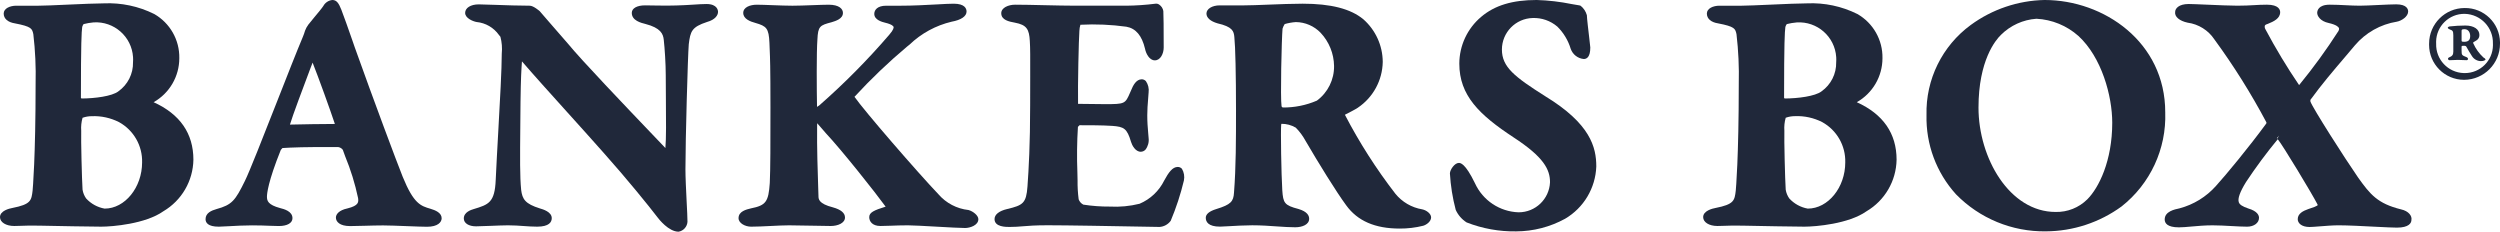
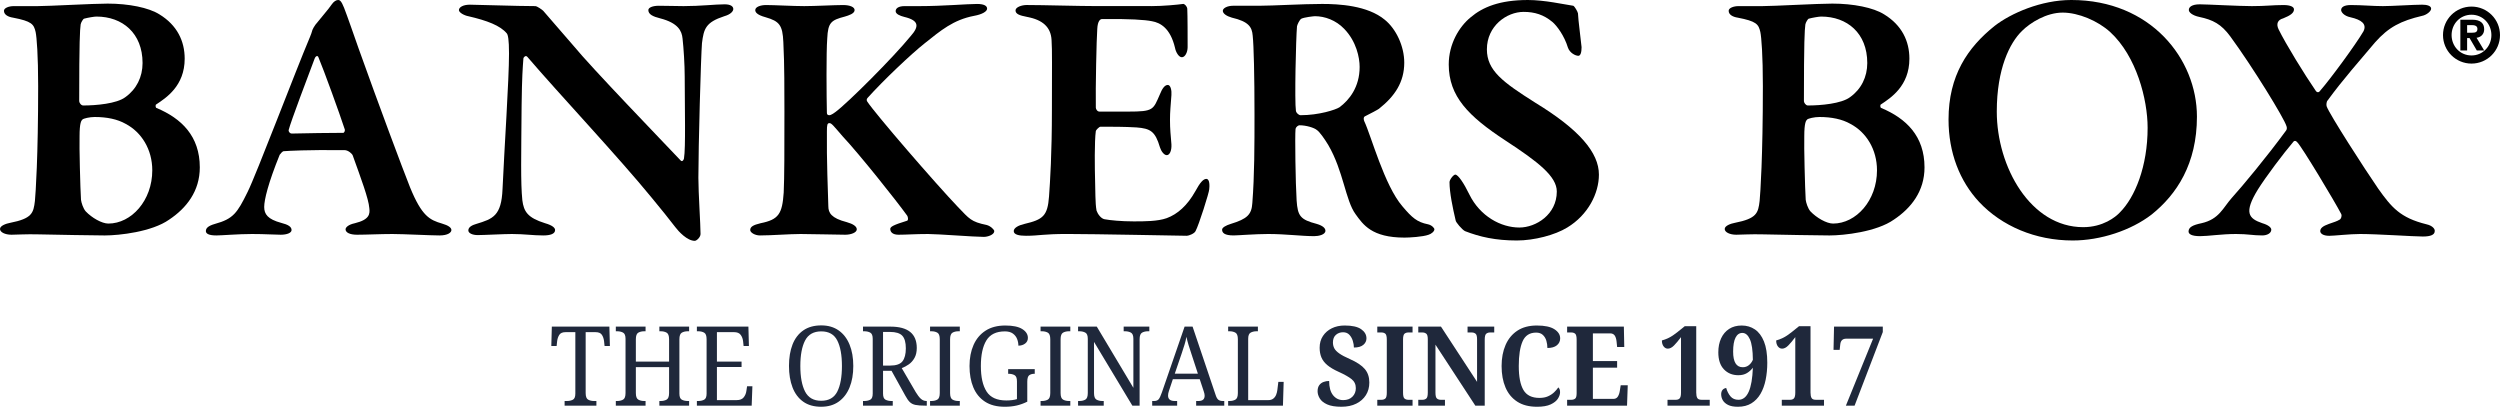
- <svg xmlns="http://www.w3.org/2000/svg" id="Layer_1" data-name="Layer 1" viewBox="0 0 291.321 27">
+ <svg xmlns="http://www.w3.org/2000/svg" id="Layer_1" data-name="Layer 1" viewBox="0 0 460.448 74.916">
  <defs>
    <style>
      .cls-1 {
-         fill: #20283a;
+         fill: #1f283b;
      }
    </style>
  </defs>
-   <path class="cls-1" d="M17.9,11.909c1.849-1.043,2.993-3,2.994-5.123.043-2.126-1.082-4.105-2.93-5.157-1.815-.901-3.829-1.327-5.854-1.238-.861,0-2.585.076-4.252.15-1.442.068-2.802.124-3.381.124H1.893C1.167.665.43.979.43,1.58c0,.601.5,1.018,1.309,1.143,1.946.374,2,.614,2.144,1.252.226,1.92.314,3.853.266,5.786,0,8.644-.336,12.3-.349,12.44-.138,1.169-.191,1.607-2.37,2.036C1.094,24.298 0,24.555 0,25.302 0,25.902.7,26.334,1.659,26.334c.213,0,.461-.009.751-.019.573-.021,1.287-.046,2.215-.02,1.871.041,6.087.118,7.173.118,1.308,0,5.16-.323,7.232-1.791,2.137-1.256,3.466-3.535,3.507-6.013,0-3.056-1.56-5.307-4.637-6.7ZM12.189,24.309c-.832-.148-1.592-.567-2.16-1.192-.21-.301-.35-.646-.409-1.008-.078-1.156-.194-5.861-.156-6.863-.038-.512.014-1.027.156-1.521.347-.124.713-.187,1.082-.186,1.097-.044,2.187.194,3.166.691l.012.007c1.699.941,2.732,2.749,2.679,4.69-.001,2.914-2.001,5.382-4.37,5.382ZM13.789,10.651c-.755.566-2.722.819-4.288.828-.025-.014-.067-.072-.072-.072,0-6.509.075-7.664.15-8.271.034-.117.088-.228.159-.327.381-.097.77-.164,1.162-.2,2.388-.154,4.449,1.657,4.603,4.045.013.199.012.399-.003.598.031,1.348-.612,2.622-1.715,3.398l.004.001Z" />
-   <path class="cls-1" d="M50.152,24.325c-1.126-.332-1.94-.571-3.222-3.715-.748-1.871-3.359-8.845-5.591-15.094l-.3-.869c-.458-1.308-.978-2.79-1.267-3.527h0C39.476.375,39.228-.001,38.724-.001c-.443.048-.834.309-1.048.7-.154.244-.653.843-1.056,1.324-.275.332-.533.64-.7.861-.156.212-.282.445-.373.692-.07.24-.153.475-.25.705-.69,1.633-1.836,4.552-3.049,7.642-1.566,3.987-3.184,8.11-3.714,9.169-1.122,2.285-1.5,2.776-3.308,3.272-.593.17-1.273.457-1.273,1.174,0,.4.267.876,1.541.876.231,0,.647-.024,1.158-.053.809-.046,1.815-.1,2.717-.1.848,0,1.532.027,2.095.05.4.015.743.028,1.037.028.974,0,1.58-.35,1.58-.915,0-.817-1.011-1.069-1.434-1.175-1.422-.384-1.54-.848-1.54-1.33,0-.338.119-1.737,1.616-5.452.056-.078.119-.15.189-.215.859-.059,2.8-.148,6.518-.111.207.036.393.149.518.318l.26.72c.656,1.586,1.165,3.229,1.52,4.909.055.445.108.865-1.247,1.2-.986.209-1.339.686-1.339,1.064,0,.48.436.993,1.659.993.483,0,1.078-.017,1.709-.036.7-.02,1.447-.042,2.127-.042.631,0,1.734.043,2.8.085.956.037,1.863.072,2.329.072,1.254,0,1.7-.536,1.7-.994-.005-.647-.752-.94-1.314-1.105ZM39.022,14.444c-1.362,0-3.861.041-5.235.075.28-.973,1.584-4.434,2.377-6.539l.263-.683c.666,1.672,2.036,5.459,2.595,7.147Z" />
-   <path class="cls-1" d="M82.327.469c-.441,0-.992.036-1.624.077-1.158.076-2.5.134-4.064.1-.471-.011-.963-.021-1.477-.021-.936,0-1.541.344-1.541.876,0,.9,1.081,1.165,1.6,1.294,1.757.457,2.06,1.153,2.126,1.845.111.968.232,2.812.232,4.1,0,.915.009,1.914.017,2.9.02,2.244.041,4.555-.059,5.609-.387-.407-.891-.934-1.472-1.542-3.116-3.261-8.33-8.718-9.867-10.6-.863-1.002-1.58-1.816-2.148-2.468-.489-.559-.869-.994-1.165-1.346-.007-.002-.717-.628-1.15-.628-1.2,0-2.789-.056-4.067-.1-.842-.03-1.54-.055-1.884-.055-.93,0-1.581.409-1.581.994,0,.619.911.986,1.333,1.061,1.047.1,1.999.652,2.606,1.511l.171.21c.169.636.222,1.298.157,1.953,0,1.8-.209,5.526-.41,9.132-.113,2.018-.223,3.995-.294,5.57-.106,2.674-.828,2.894-2.568,3.423-.285.086-1.151.346-1.151,1.094,0,.548.572.916,1.424.916.314,0,.966-.026,1.66-.054.775-.031,1.6-.064,2.059-.064.7,0,1.279.042,1.837.083.52.037,1.012.074,1.568.074,1.4,0,1.7-.54,1.7-.994,0-.737-1.047-1.036-1.381-1.131-1.715-.536-2.049-1.078-2.184-2.159-.155-1.528-.135-3.747-.1-7.422l.025-2.865c.035-2.717.1-3.75.167-4.69,1.411,1.637,3.236,3.659,5.16,5.792,2.935,3.252,5.969,6.615,8.122,9.248l.313.383c.9,1.105,1.559,1.9,2.222,2.775.127.169,1.272,1.65,2.438,1.65.567-.103.992-.576,1.034-1.15,0-.458-.046-1.365-.1-2.416-.065-1.3-.138-2.781-.138-3.691,0-3.414.276-13.247.388-14.589.188-1.5.334-2.006,2.132-2.595.942-.262,1.277-.778,1.277-1.174.001-.153-.064-.916-1.343-.916Z" />
-   <path class="cls-1" d="M112.857,24.473c-1.36-.148-2.613-.805-3.507-1.84-2.4-2.513-8.725-9.816-9.778-11.352,1.918-2.083,3.968-4.04,6.137-5.86l.28-.223c1.367-1.31,3.058-2.231,4.9-2.669,1.108-.2,1.742-.633,1.742-1.183,0-.341-.2-.915-1.5-.915-.441,0-1.128.037-1.953.083-1.236.067-2.774.152-4.27.152h-1.645c-1.021,0-1.385.493-1.385.955,0,.709.939.943,1.251,1.021.85.2.982.428,1,.493s.023.317-.518.93c-2.517,2.925-5.237,5.67-8.138,8.214-.084.065-.173.124-.266.177-.039-1.883-.068-6.433.044-7.842.068-1.563.29-1.665,1.639-2.02.5-.15,1.336-.4,1.336-1.091,0-.462-.436-.954-1.659-.954-.447,0-1.158.026-1.909.054-.826.031-1.7.063-2.318.063-.641,0-1.5-.033-2.309-.063-.721-.028-1.4-.054-1.841-.054-.787,0-1.581.295-1.581.954,0,.707.82,1.009,1.429,1.173,1.271.368,1.551.609,1.624,2.322.009.326.02.571.032.83.038.841.085,1.887.085,6.674,0,4.176,0,7.193-.077,8.82-.149,2.2-.454,2.611-2.195,2.959-.541.129-1.446.345-1.446,1.139,0,.586.77.994,1.463.994.641,0,1.468-.041,2.266-.08s1.562-.077,2.157-.077c.657,0,1.775.023,2.8.044.866.018,1.664.034,2.059.034.825,0,1.659-.341,1.659-.993,0-.523-.469-.917-1.4-1.177-1.69-.432-1.69-.972-1.69-1.341l-.033-1.021c-.058-1.734-.155-4.636-.124-7.109,0-.133,0-.245.006-.336.143.152.352.394.6.687l.41.475c1.836,1.954,5.8,6.947,6.958,8.549l.006.012c-1.352.422-1.908.672-1.908,1.221,0,.476.342,1.032,1.307,1.032.382,0,.781-.015,1.227-.032.56-.022,1.2-.046,1.983-.046.542,0,1.974.08,3.358.158,1.42.08,2.761.155,3.3.155s1.542-.3,1.542-1.032c-.003-.423-.606-.917-1.15-1.064Z" />
-   <path class="cls-1" d="M137.235,19.454c-.6,0-1.059.633-1.568,1.576-.602,1.221-1.622,2.184-2.876,2.714-1.132.282-2.299.393-3.464.328-1.034.008-2.068-.068-3.09-.227-.252-.13-.446-.351-.542-.618-.096-.732-.139-1.469-.128-2.207,0-.339-.01-.664-.021-.939-.069-1.767-.048-3.536.063-5.3.056-.07.12-.133.19-.189,1.167,0,2.6,0,3.812.077,1.356.1,1.72.288,2.186,1.864.119.4.509,1.151,1.133,1.151.211-.003.411-.093.553-.249.296-.389.426-.879.362-1.364l-.046-.552c-.061-.714-.109-1.279-.109-2.077,0-.662.043-1.218.1-1.921l.056-.747c.062-.462-.05-.931-.314-1.316-.123-.138-.298-.217-.483-.219-.653,0-1.019.726-1.232,1.26l-.119.269c-.584,1.342-.6,1.368-2.955,1.368l-3.119-.035c-.041-2.172.079-7.548.156-8.51.008-.24.048-.478.119-.707,1.788-.092,3.581-.016,5.354.229,1.1.192,1.814,1.039,2.175,2.569.1.523.491,1.351,1.143,1.351s1.033-.78,1.033-1.5c0-2.319-.014-3.735-.043-4.246-.049-.299-.218-.566-.467-.739-.132-.1-.299-.142-.462-.115-1.124.142-2.255.219-3.388.231h-5.87c-1.041,0-2.389-.031-3.7-.06-1.255-.029-2.481-.057-3.38-.057-.785,0-1.62.348-1.62.993,0,.8.915.977,1.585,1.1,1.394.259,1.669.783,1.744,2.134.054.791.051,1.917.046,4.161,0,.919-.007,2.023-.007,3.366,0,4.494-.167,7.408-.313,9.442-.142,1.926-.514,2.178-2.349,2.61-.959.225-1.488.644-1.488,1.178,0,.915,1.308.915,1.737.915.616,0,1.051-.036,1.555-.077.674-.056,1.439-.119,2.907-.119,2.12,0,7.82.1,10.884.158,1.2.022,2.032.037,2.152.037.516-.036.989-.298,1.294-.716.638-1.519,1.152-3.088,1.537-4.69.097-.469.016-.957-.228-1.369-.125-.141-.306-.22-.495-.216Z" />
-   <path class="cls-1" d="M165.73,24.394c-1.232-.205-2.347-.854-3.133-1.824-2.22-2.872-4.18-5.936-5.856-9.155-.007-.015-.012-.031-.015-.047.3-.152,1.281-.652,1.5-.815l.01-.008c1.775-1.198,2.855-3.186,2.893-5.328-.009-1.903-.832-3.712-2.26-4.97-1.472-1.222-3.784-1.817-7.072-1.817-1.165,0-2.684.06-4.024.112-1.1.043-2.14.084-2.787.084h-2.858c-.879,0-1.542.41-1.542.954,0,.49.464.9,1.292,1.14,1.732.4,1.9.895,1.959,1.606.117,1.058.193,4.406.193,8.528,0,3.394,0,6.6-.234,9.6-.063,1.01-.342,1.383-2.062,1.907-.814.25-1.227.592-1.227,1.015,0,.47.288,1.033,1.659,1.033.159,0,.519-.02.981-.047.806-.046,1.911-.11,2.777-.11,1.026,0,2.019.07,2.894.132.758.053,1.476.1,2.117.1.806,0,1.62-.307,1.62-.994,0-.352-.213-.834-1.243-1.137-1.65-.43-1.786-.7-1.889-2.177-.115-1.8-.2-6.995-.127-7.674.009-.024.057-.071.035-.075.584-.004,1.159.151,1.663.447.441.445.817.95,1.117,1.5,1.521,2.608,3.583,5.954,4.758,7.549,1.322,1.825,3.363,2.712,6.241,2.712.921.004,1.84-.106,2.734-.329.371-.106.921-.49.921-.978-.003-.428-.547-.835-1.035-.934ZM149.452,3.342c.058-.19.143-.372.253-.538.426-.124.864-.202,1.306-.231,1.087.014,2.123.462,2.877,1.245h0c.987,1.048,1.546,2.427,1.568,3.866.024,1.591-.72,3.096-2,4.042-1.257.542-2.614.815-3.983.8-.058-.027-.105-.072-.134-.128-.153-.979.006-7.825.113-9.056Z" />
-   <path class="cls-1" d="M180.072,11.219c-3.593-2.276-5.057-3.406-5.057-5.45.007-1.992,1.596-3.618,3.587-3.67,1.048-.038,2.073.319,2.871,1,.73.722,1.267,1.616,1.562,2.6.235.655.828,1.115,1.521,1.178.346,0,.759-.233.759-1.346,0-.073-.022-.267-.117-1.063-.1-.865-.275-2.313-.283-2.7-.122-.434-.377-.818-.73-1.099l-.122-.039c-.249-.037-.555-.091-.9-.153-1.348-.275-2.717-.435-4.092-.478-2.838,0-4.9.627-6.48,1.97-1.604,1.354-2.533,3.345-2.539,5.444,0,3.714,2.321,5.966,6.33,8.6,3.519,2.295,4.239,3.745,4.239,5.219-.08,1.964-1.698,3.514-3.664,3.508-2.193-.073-4.158-1.378-5.075-3.372-1.152-2.382-1.709-2.382-1.893-2.382-.485,0-1.033.8-1.033,1.228.084,1.433.31,2.855.677,4.243.272.599.712,1.106,1.266,1.46,1.842.721,3.806,1.076,5.784,1.045,1.989-.009,3.945-.514,5.691-1.468,2.177-1.277,3.55-3.578,3.64-6.1.001-2.252-.706-4.983-5.942-8.175Z" />
-   <path class="cls-1" d="M216.368,11.909c1.848-1.043,2.992-3.001,2.993-5.123.042-2.126-1.082-4.105-2.931-5.157-1.815-.901-3.828-1.327-5.852-1.238-.861,0-2.586.076-4.253.15-1.441.063-2.8.124-3.38.124h-2.585c-.726,0-1.462.314-1.462.915s.494,1.018,1.307,1.143c1.946.374,2,.614,2.145,1.252.225,1.92.314,3.853.266,5.786,0,8.644-.336,12.3-.349,12.44-.138,1.169-.19,1.607-2.37,2.036-.336.061-1.43.318-1.43,1.065,0,.6.7,1.032,1.659,1.032.213,0,.462-.009.751-.019.574-.021,1.286-.046,2.216-.02,1.87.041,6.086.118,7.172.118,1.308,0,5.16-.323,7.232-1.791,2.138-1.256,3.467-3.535,3.509-6.014-.001-3.055-1.561-5.306-4.638-6.699ZM210.656,24.309c-.832-.148-1.592-.567-2.16-1.192-.211-.302-.351-.648-.41-1.012-.078-1.156-.194-5.861-.156-6.863-.038-.512.014-1.027.156-1.521.347-.124.713-.187,1.082-.186,1.097-.044,2.188.194,3.167.691l.011.007c1.699.941,2.732,2.749,2.679,4.69.005,2.918-2,5.386-4.369,5.386ZM212.256,10.651c-.755.566-2.721.819-4.288.828-.024-.014-.067-.072-.072-.072,0-6.509.076-7.664.151-8.271.035-.118.09-.229.163-.329.38-.095.768-.159,1.158-.193,2.388-.154,4.449,1.657,4.603,4.045.013.199.012.399-.003.598.029,1.346-.614,2.619-1.716,3.393l.004.001Z" />
-   <path class="cls-1" d="M238.247-.001c-3.094.065-6.094,1.08-8.592,2.907-3.336,2.44-5.265,6.361-5.162,10.493-.084,3.408,1.147,6.718,3.437,9.243,2.752,2.814,6.538,4.375,10.474,4.316,3.173-.016,6.26-1.032,8.823-2.904,3.345-2.636,5.233-6.709,5.085-10.965C252.316,4.899,245.162-.001,238.247-.001ZM239.539,24.699c-5.377,0-8.988-6.287-8.988-12.159,0-5.509,2-7.881,2.617-8.477h0c1.108-1.103,2.576-1.77,4.136-1.878,1.812.093,3.538.801,4.893,2.007,2.707,2.484,3.939,6.983,3.939,10.113,0,4.44-1.559,7.576-2.906,8.924-.98.971-2.312,1.502-3.691,1.47h-0Z" />
-   <path class="cls-1" d="M279.794,24.398c-2.743-.676-3.6-1.74-5.009-3.712-1.632-2.363-5.274-8.075-5.553-8.843-.015-.05,0-.2-.009-.2h0c1.3-1.788,2.689-3.419,3.918-4.858.44-.516.865-1.015,1.264-1.493,1.25-1.478,2.989-2.459,4.9-2.766.548-.1,1.313-.6,1.313-1.183,0-.251-.135-.837-1.385-.837-.469,0-1.286.039-2.112.078s-1.664.079-2.154.079c-.527,0-1.073-.028-1.633-.056-.6-.03-1.223-.061-1.852-.061-1.357,0-1.463.731-1.463.954,0,.361.358.973,1.334,1.179.927.21,1.14.47,1.189.572.016.034.066.139-.041.353-1.405,2.193-2.938,4.301-4.591,6.313-1.426-2.099-2.737-4.274-3.928-6.515-.076-.125-.099-.275-.063-.417.052-.11.215-.167.355-.208.692-.276,1.43-.632,1.43-1.356,0-.263-.15-.875-1.542-.875-.577,0-1.031.026-1.515.054-.545.031-1.108.063-1.929.063-.8,0-2.261-.063-3.55-.119-.955-.041-1.789-.077-2.125-.077-1.167,0-1.581.536-1.577.936-.077.541.507,1.039,1.453,1.238,1.275.172,2.413.885,3.124,1.957,2.247,3.069,4.27,6.294,6.054,9.653q.031.092-.026.162c-2.015,2.751-4.689,5.977-5.847,7.252-1.127,1.269-2.603,2.177-4.243,2.612-.6.127-1.732.362-1.732,1.3,0,.417.288.915,1.659.915.4,0,.888-.044,1.449-.094.735-.066,1.567-.141,2.465-.141.693,0,1.468.043,2.218.085.673.037,1.309.072,1.814.072.8,0,1.385-.435,1.385-1.033,0-.269-.165-.769-1.253-1.089-.678-.232-1-.44-1.1-.718-.152-.424.123-1.2.839-2.361,1.144-1.728,2.379-3.394,3.7-4.991.586.715,3.94,6.262,4.643,7.621.001.034-.004.068-.014.1-.23.128-.474.229-.727.3l-.366.127c-.563.2-1.21.511-1.21,1.166,0,.455.429.915,1.385.915.232,0,.658-.033,1.162-.073.691-.054,1.55-.123,2.2-.123,1.081,0,2.9.094,4.364.17,1.087.056,2.027.1,2.448.1,1.4,0,1.7-.54,1.69-.914.084-.437-.311-1.014-1.206-1.213ZM265.388,16.131c-.027-.001-.053-.009-.075-.024l.255-.308h0l-.18.332Z" />
-   <path class="cls-1" d="M291.321,5.083c.008,2.32-1.865,4.208-4.185,4.219-2.256-.003-4.082-1.833-4.079-4.089 0-.043.001-.087.002-.13.001-2.29,1.857-4.147,4.147-4.148,2.24-.033,4.082,1.756,4.116,3.996.001.051.001.102-.001.152ZM283.881,5.083c-.061,1.834,1.375,3.37,3.209,3.431.039.001.077.002.116.002,1.808.012,3.282-1.444,3.294-3.252 0-.06-.001-.121-.004-.181.056-1.86-1.407-3.414-3.268-3.469-.007-0-.015-0-.022-.001-1.817-.022-3.308,1.433-3.33,3.25-.001.073.001.147.005.22ZM285.881,4.118c0-.537-.107-.572-.392-.68-.431-.179-.216-.322-.038-.358.606-.067,1.216-.102,1.826-.106,1,0,1.645.429,1.645,1.108,0,.572-.535.717-.681.823-.035.036-.07.071-.035.142.277.623.678,1.183,1.179,1.646.145.072.25.179.25.215,0,.106-.212.214-.536.214-.42-.003-.81-.218-1.037-.572-.215-.322-.466-.751-.644-1.073-.035-.108-.142-.143-.323-.143-.251,0-.251.035-.251.143v.393c0,.572.038.572.574.787.251.106.216.357,0,.357-.323,0-.678-.035-1-.035s-.536.035-.967.035c-.178,0-.285-.215-.07-.322.358-.143.5-.285.5-.679l0-1.895ZM286.845,4.69c0,.143,0,.18.323.18.536,0,.679-.287.679-.68s-.212-.787-.644-.787c-.285,0-.358.035-.358.178l0,1.109Z" />
+   <g>
+     <path d="M455.199,1.212c2.901,0,5.25,2.349,5.25,5.25,0,2.901-2.349,5.25-5.25,5.25-2.902,0-5.25-2.349-5.25-5.25,0-2.901,2.349-5.25,5.25-5.25ZM455.199,10.213c2.108,0,3.665-1.698,3.665-3.75,0-2.052-1.557-3.751-3.665-3.751-2.109,0-3.666,1.699-3.666,3.751,0,2.052,1.557,3.75,3.666,3.75ZM453.147,3.632h2.208c1.471,0,2.179.637,2.179,1.755,0,.934-.623,1.472-1.402,1.571l1.402,2.335h-1.359l-1.33-2.278h-.453v2.278h-1.245V3.632ZM454.392,6.024h.948c.552,0,.949-.099.949-.707,0-.623-.609-.693-1.076-.693h-.821v1.401Z" />
+     <path d="M28.776,19.229c-.198.066-.131.663.066.663,4.575,1.923,7.957,5.172,7.957,10.94,0,4.376-2.454,7.493-5.636,9.615-3.183,2.255-9.217,2.918-11.869,2.918-1.857,0-9.149-.133-12.133-.199-2.388-.066-3.978.066-5.04.066-1.193,0-2.121-.465-2.121-1.061,0-.597,1.127-.994,1.856-1.127,4.046-.796,4.31-1.791,4.575-4.044.133-1.392.597-8.023.597-21.151,0-5.637-.265-9.018-.465-9.946-.332-1.459-.729-1.99-4.177-2.653-.861-.132-1.658-.53-1.658-1.26,0-.53.929-.862,1.791-.862h4.376c2.121,0,10.211-.464,12.93-.464,3.845,0,7.558.729,9.548,1.989,3.249,1.989,4.642,4.907,4.642,8.156,0,5.039-3.448,7.227-5.239,8.421ZM17.769,3.05c-.398,0-1.591.198-2.32.398-.133.066-.531.663-.597,1.061-.133,1.061-.265,2.983-.265,14.123,0,.265.332.795.73.795,2.387,0,6.167-.331,7.757-1.524,2.056-1.459,3.183-3.713,3.183-6.299,0-5.504-3.713-8.553-8.487-8.553ZM23.14,22.809c-1.525-.862-3.447-1.26-5.702-1.26-.928,0-2.055.265-2.254.465s-.531.53-.531,3.116c-.066,1.724.133,9.681.265,11.67.066.53.398,1.591.863,2.122,1.127,1.193,2.984,2.255,4.177,2.255,4.244,0,8.089-4.244,8.089-9.813,0-3.846-1.99-7.028-4.907-8.553Z" />
+     <path d="M63.38,1.459c.596,1.525,1.791,4.973,2.652,7.426,3.646,10.211,8.155,22.279,9.481,25.594,2.189,5.371,3.648,6.034,5.901,6.697,1.127.331,1.724.729,1.724,1.193,0,.464-.664.995-2.189.995-1.657,0-6.63-.265-8.686-.265-2.187,0-4.773.133-6.497.133-1.326,0-2.121-.398-2.121-.995,0-.331.463-.862,1.723-1.127,2.718-.663,2.785-1.724,2.652-2.785-.131-1.724-1.524-5.437-3.049-9.681-.066-.265-.796-.994-1.525-.994-7.095-.066-10.278.133-11.205.199-.199,0-.597.464-.73.663-2.121,5.238-2.851,8.288-2.851,9.614s.664,2.255,3.117,2.918c1.326.331,1.923.729,1.923,1.326,0,.53-.863.862-1.99.862-1.193,0-2.851-.133-5.304-.133-2.519,0-5.57.265-6.565.265-1.525,0-1.922-.398-1.922-.796,0-.465.265-.928,1.658-1.326,3.381-.928,4.111-1.99,6.033-5.901,1.591-3.183,8.753-22.08,11.471-28.511.133-.331.398-.994.465-1.326.066-.199.265-.53.531-.928.662-.861,2.519-2.983,2.983-3.713.398-.597.863-.862,1.195-.862.331,0,.596.133,1.127,1.459ZM63.513,23.87c-.995-3.05-3.913-11.073-4.841-13.261-.133-.464-.531-.332-.729.199-1.195,3.182-4.376,11.537-4.774,13.128-.066.332.265.663.531.663,2.519-.066,7.425-.133,9.548-.133.066,0,.332-.265.265-.597Z" />
+     <path d="M86.512.862c1.459,0,8.698.265,12.079.265.332,0,1.26.663,1.459.862.994,1.193,2.851,3.249,5.57,6.432,3.249,3.978,16.245,17.438,19.759,21.151.332.332.597-.265.597-.398.332-1.923.133-9.416.133-15.051,0-2.188-.199-5.305-.398-7.028-.133-1.392-.795-2.851-4.111-3.713-1.326-.331-2.189-.729-2.189-1.525,0-.464.796-.796,1.923-.796,1.658,0,3.183.066,4.575.066,3.117,0,5.835-.331,7.559-.331,1.127,0,1.59.398,1.59.862,0,.398-.463.994-1.657,1.326-3.448,1.127-3.78,2.32-4.112,4.973-.198,2.387-.662,19.162-.662,24.798,0,2.785.398,8.619.398,10.343,0,.597-.73,1.26-1.062,1.26-1.392,0-2.983-1.724-3.58-2.519-1.26-1.658-2.519-3.183-4.31-5.371-6.233-7.625-17.041-19.096-22.942-25.992-.332-.398-.729.133-.729.265-.133,1.79-.265,3.381-.332,8.62-.066,9.216-.199,14.255.133,17.504.265,2.122.994,3.249,4.177,4.244,1.392.398,1.857.862,1.857,1.26,0,.729-.929.995-2.189.995-1.922,0-3.447-.265-5.769-.265-1.459,0-5.171.199-6.298.199-.929,0-1.724-.332-1.724-.862,0-.663.795-.995,1.459-1.193,3.05-.928,4.642-1.459,4.84-6.432.332-7.427,1.195-20.157,1.195-24.931,0-2.652-.199-3.448-.398-3.713-1.193-1.459-3.658-2.387-7.105-3.182-.73-.133-1.724-.663-1.724-1.128,0-.53.795-.994,1.988-.994Z" />
+     <path d="M141.09.928c1.591,0,4.974.198,7.028.198,1.99,0,5.57-.198,7.161-.198,1.326,0,2.122.398,2.122.928,0,.663-1.127.995-1.791,1.194-2.519.663-3.117,1.061-3.249,4.044-.198,2.519-.133,10.808-.066,13.659,0,.331.133.464.465.464.332,0,1.061-.53,1.127-.597,2.255-1.658,10.676-10.079,13.858-13.99,1.525-1.724,1.591-2.851-1.193-3.514-.795-.199-1.591-.531-1.591-1.061,0-.53.531-.928,1.658-.928h2.785c4.244,0,8.686-.398,10.543-.398,1.26,0,1.857.331,1.857.862,0,.53-.929,1.061-2.388,1.326-3.845.729-6.166,2.718-9.083,5.039-2.521,1.989-7.692,6.896-10.543,10.078-.199.199-.199.465-.066.663,1.525,2.321,12.532,15.051,16.709,19.428,2.122,2.188,2.382,2.718,5.3,3.315.729.199,1.392.862,1.392,1.128,0,.663-1.193,1.061-1.923,1.061-1.789,0-8.415-.53-10.272-.53-2.387,0-3.978.133-5.437.133-1.127,0-1.525-.53-1.525-1.061,0-.398.531-.729,3.117-1.525.265-.132.133-.729,0-.928-2.056-2.851-8.819-11.338-11.869-14.588-1.723-1.989-2.055-2.453-2.453-2.453-.398,0-.465.331-.465,1.525-.066,5.171.199,11.405.265,13.791,0,1.194.531,2.188,3.382,2.918,1.193.332,1.857.796,1.857,1.326,0,.597-1.062.995-2.122.995-1.459,0-6.167-.133-8.222-.133-2.056,0-5.37.265-7.493.265-.928,0-1.791-.531-1.791-.995,0-.597.531-.928,1.923-1.26,3.316-.663,3.978-1.724,4.244-5.636.133-2.785.133-7.89.133-14.985,0-10.542-.133-10.343-.199-12.731-.133-3.117-.729-3.846-3.249-4.575-1.723-.464-1.922-.994-1.922-1.326,0-.597.994-.928,1.988-.928Z" />
+     <path d="M212.04,1.127c2.187,0,4.907-.265,5.835-.398.265-.066.729.398.795.862.066,1.193.066,5.769.066,7.095,0,.928-.463,1.856-1.061,1.856s-1.127-.995-1.26-1.724c-.861-3.646-2.718-4.641-4.244-4.907-1.26-.265-4.111-.464-9.217-.398-.264,0-.795.265-.861,1.856-.133,1.658-.332,10.874-.265,14.455,0,.265.265.729.664.729h5.304c4.708,0,4.575-.332,5.835-3.183.398-.994.861-1.724,1.459-1.724.53,0,.729,1.061.662,1.856-.133,1.857-.264,3.05-.264,4.575,0,1.724.131,2.851.264,4.508.066,1.194-.331,1.99-.861,1.99-.531,0-1.061-.796-1.26-1.459-.863-2.918-1.724-3.448-4.31-3.647-2.122-.133-4.575-.133-6.63-.133-.265,0-.863.663-.863.796-.265,1.856-.199,6.962-.133,9.216.066,1.591,0,4.044.265,5.437.199.597.796,1.459,1.459,1.591,1.061.199,3.117.398,5.37.398,1.99,0,4.443,0,6.1-.597,1.99-.729,3.779-2.321,5.238-4.907.929-1.724,1.525-2.321,2.056-2.321.662,0,.596,1.392.53,1.923,0,.53-1.922,6.63-2.519,7.691-.199.464-1.26.862-1.591.862-.729,0-17.107-.332-22.079-.332-4.376,0-5.171.332-7.559.332-1.26,0-2.254-.199-2.254-.862,0-.597.861-1.061,1.99-1.326,3.381-.796,4.244-1.459,4.508-5.039.199-2.785.531-7.89.531-16.046,0-7.823.066-10.874-.066-12.796-.133-2.387-1.664-3.713-4.515-4.244-1.392-.265-2.121-.531-2.121-1.194,0-.597,1.127-.994,2.056-.994,3.115,0,9.552.198,13.001.198h9.946Z" />
+     <path d="M253.997,20.024c-.265.198-1.658.928-2.586,1.392-.332.132-.265.663-.133.928,1.26,2.653,3.696,11.803,7.012,15.648,1.789,2.122,2.713,2.918,4.702,3.316.662.132,1.193.663,1.193.928,0,.398-.597.862-1.061.995-1.062.398-3.581.53-4.443.53-6.034,0-7.62-2.387-9.012-4.31-1.857-2.519-2.238-7.957-5.023-12.731-.597-.994-1.591-2.453-2.122-2.785-.465-.398-1.923-.862-3.183-.862-.265,0-.662.332-.729.663-.133,1.26,0,10.079.199,13.195.199,2.851.662,3.514,3.713,4.31,1.127.331,1.591.796,1.591,1.26,0,.729-1.26.994-2.056.994-2.32,0-5.238-.398-8.487-.398-2.32,0-5.636.265-6.365.265-1.658,0-2.122-.465-2.122-1.061,0-.398.73-.796,1.591-1.061,3.05-.928,3.845-1.724,3.978-3.846.398-5.106.398-10.675.398-16.311,0-7.095-.133-12.731-.332-14.521-.133-1.591-.729-2.586-3.845-3.316-.928-.265-1.658-.729-1.658-1.26,0-.464.795-.928,1.923-.928h4.84c2.454,0,7.957-.331,11.537-.331,3.05,0,8.354.265,11.537,2.918,2.056,1.657,3.581,4.84,3.581,7.89,0,3.581-1.724,6.166-4.642,8.487ZM247.565,5.304c-1.524-1.591-3.58-2.32-5.37-2.32-.265,0-1.988.198-2.519.464-.332.199-.729,1.061-.795,1.392-.199,2.255-.465,13.858-.199,15.582.066.398.53.796.861.796,3.382,0,6.432-.995,7.161-1.459,1.791-1.326,3.713-3.713,3.713-7.426,0-1.724-.596-4.708-2.851-7.029Z" />
+     <path d="M289.768,1.061c.264.133.795,1.061.861,1.392,0,.862.664,5.968.664,6.233,0,.994-.199,1.591-.597,1.591-.531,0-1.591-.53-1.923-1.524-.662-2.188-2.055-4.045-2.851-4.708-1.59-1.326-3.248-1.856-5.304-1.856-3.117,0-6.763,2.586-6.763,6.896,0,3.912,2.918,6.034,8.885,9.813,8.155,4.973,11.747,9.216,11.747,13.261,0,3.448-1.99,7.427-5.835,9.747-2.255,1.392-6.1,2.387-9.283,2.387-3.912,0-6.829-.663-9.548-1.724-.53-.265-1.724-1.658-1.724-1.989-.53-2.255-1.127-5.106-1.127-7.028,0-.465.73-1.393,1.061-1.393.531,0,1.591,1.591,2.587,3.647,1.988,4.045,5.835,6.1,9.216,6.1,3.05,0,6.896-2.387,6.896-6.631,0-2.785-3.392-5.437-9.492-9.416-6.764-4.442-10.41-8.089-10.41-13.99,0-3.779,1.923-6.962,4.044-8.686,2.187-1.856,5.304-3.182,10.543-3.182,3.049,0,6.564.796,8.354,1.061Z" />
+     <path d="M346.433,19.229c-.199.066-.133.663.066.663,4.574,1.923,7.956,5.172,7.956,10.94,0,4.376-2.453,7.493-5.636,9.615-3.183,2.255-9.216,2.918-11.869,2.918-1.856,0-9.149-.133-12.133-.199-2.387-.066-3.978.066-5.039.066-1.195,0-2.122-.465-2.122-1.061,0-.597,1.127-.994,1.857-1.127,4.044-.796,4.31-1.791,4.574-4.044.133-1.392.597-8.023.597-21.151,0-5.637-.265-9.018-.465-9.946-.331-1.459-.729-1.99-4.177-2.653-.861-.132-1.658-.53-1.658-1.26,0-.53.929-.862,1.791-.862h4.376c2.122,0,10.211-.464,12.93-.464,3.845,0,7.559.729,9.548,1.989,3.249,1.989,4.642,4.907,4.642,8.156,0,5.039-3.448,7.227-5.238,8.421ZM335.425,3.05c-.397,0-1.59.198-2.32.398-.133.066-.531.663-.596,1.061-.133,1.061-.265,2.983-.265,14.123,0,.265.331.795.729.795,2.387,0,6.167-.331,7.758-1.524,2.055-1.459,3.182-3.713,3.182-6.299,0-5.504-3.713-8.553-8.487-8.553ZM340.797,22.809c-1.525-.862-3.448-1.26-5.702-1.26-.929,0-2.056.265-2.255.465-.199.199-.53.53-.53,3.116-.066,1.724.133,9.681.264,11.67.066.53.398,1.591.863,2.122,1.127,1.193,2.984,2.255,4.177,2.255,4.244,0,8.089-4.244,8.089-9.813,0-3.846-1.988-7.028-4.906-8.553Z" />
+     <path d="M404.63,21.483c0,8.686-3.713,14.321-8.354,18.035-3.779,2.918-9.415,4.774-14.52,4.774-6.896,0-13.062-2.652-17.24-7.095-3.581-3.845-5.636-9.084-5.636-15.184,0-8.09,3.514-13.261,8.487-17.24,2.984-2.321,8.553-4.774,14.123-4.774,14.653,0,23.14,10.874,23.14,21.483ZM372.406,5.702c-2.254,2.188-4.64,6.962-4.64,14.852,0,10.211,6.232,21.284,15.912,21.284,3.648,0,5.968-1.857,6.763-2.718,2.786-2.785,5.106-8.487,5.106-15.582,0-5.238-2.056-13.195-6.896-17.637-2.255-2.055-5.835-3.581-8.753-3.581-2.984,0-5.968,1.856-7.493,3.381Z" />
+     <path d="M405.131.796c1.326,0,7.227.331,9.614.331,2.652,0,3.78-.198,5.835-.198,1.26,0,1.923.331,1.923.795,0,.664-.664,1.128-1.99,1.658-.994.265-1.326.995-.861,1.989,1.326,2.719,4.84,8.421,6.896,11.405.265.332.596.199.662.066,1.99-2.255,6.698-8.686,8.09-11.073.662-1.326-.332-2.122-2.388-2.586-1.26-.265-1.723-.994-1.723-1.326,0-.53.53-.928,1.789-.928,2.056,0,4.046.198,5.901.198,1.658,0,5.636-.265,7.227-.265.861,0,1.658.198,1.658.729,0,.53-.928,1.193-1.658,1.326-3.912.928-6.167,2.055-8.686,4.907-2.652,3.182-5.835,6.696-8.819,10.808-.065.132-.198.663-.065.994.53,1.459,6.962,11.471,9.481,15.118,2.453,3.448,4.044,5.37,8.885,6.564,1.193.265,1.59.928,1.524,1.26,0,.663-.729.994-2.187.994-1.658,0-8.354-.464-11.537-.464-1.923,0-4.773.332-5.702.332-1.193,0-1.658-.465-1.658-.862,0-.53.465-.928,1.591-1.326.929-.332,1.459-.465,1.99-.796.265-.133.463-.729.265-1.061-1.128-2.188-7.294-12.465-8.09-13.195-.264-.332-.53-.265-.662-.133-1.923,2.255-5.106,6.498-6.565,8.819-2.652,4.31-1.723,5.37.796,6.233,1.127.331,1.658.796,1.658,1.193,0,.663-.796,1.061-1.658,1.061-1.791,0-2.575-.265-4.829-.265-2.718,0-5.106.398-6.631.398-1.59,0-2.121-.398-2.121-.861,0-.796.795-1.194,2.387-1.525,3.249-.729,3.968-2.851,5.559-4.642,1.988-2.188,6.497-7.625,9.946-12.332.332-.398.199-.729.133-.928-.398-1.392-6.167-10.808-10.344-16.51-1.658-2.254-3.183-3.05-5.702-3.58-1.26-.265-1.988-.862-1.923-1.327,0-.464.531-.994,1.99-.994Z" />
+   </g>
+   <g>
+     <path class="cls-1" d="M103.989,74.712v-.856h.433c.414,0,.775-.078,1.083-.234s.461-.533.461-1.131v-11.315h-1.808c-.553,0-.935.167-1.148.5-.214.333-.345.724-.396,1.172l-.094.877h-.979l.094-3.567h10.6l.094,3.567h-.979l-.094-.877c-.05-.448-.182-.839-.396-1.172s-.603-.5-1.167-.5h-1.826v11.213c0,.639.151,1.043.452,1.213s.665.255,1.092.255h.433v.856h-5.855Z" />
+     <path class="cls-1" d="M113.421,74.712v-.856h.245c.426,0,.791-.085,1.092-.255s.452-.574.452-1.213v-9.989c0-.598-.154-.979-.461-1.142-.308-.163-.668-.245-1.083-.245h-.245v-.855h5.479v.855h-.245c-.427,0-.791.085-1.092.255s-.452.574-.452,1.213v4.118h6.119v-4.118c0-.639-.151-1.043-.452-1.213s-.665-.255-1.092-.255h-.245v-.855h5.479v.855h-.245c-.427,0-.791.085-1.092.255s-.452.574-.452,1.213v10.011c0,.598.154.975.461,1.131s.668.234,1.083.234h.245v.856h-5.479v-.856h.245c.427,0,.791-.085,1.092-.255s.452-.574.452-1.213v-4.771h-6.119v4.771c0,.639.15,1.043.452,1.213s.666.255,1.092.255h.245v.856h-5.479Z" />
+     <path class="cls-1" d="M128.351,74.712v-.856h.245c.414,0,.775-.078,1.083-.234.307-.156.461-.533.461-1.131v-10.011c0-.639-.15-1.043-.452-1.213s-.666-.255-1.092-.255h-.245v-.855h9.489l.094,3.567h-.979l-.094-.877c-.05-.448-.198-.839-.442-1.172s-.649-.5-1.214-.5h-3.163v5.423h4.538v.999h-4.538v6.096h3.634c.59,0,1.02-.166,1.29-.499s.436-.724.499-1.173l.132-.876h.979l-.132,3.567h-10.092Z" />
+     <path class="cls-1" d="M151.246,74.916c-1.331,0-2.436-.312-3.314-.938-.879-.625-1.534-1.501-1.967-2.63-.433-1.128-.65-2.446-.65-3.954,0-1.509.217-2.82.65-3.936.433-1.114,1.092-1.98,1.977-2.599.885-.618,1.993-.928,3.323-.928,1.255,0,2.322.31,3.201.928s1.547,1.488,2.005,2.609c.458,1.121.687,2.437.687,3.944,0,1.509-.229,2.824-.687,3.945-.458,1.121-1.127,1.994-2.005,2.619-.878.626-1.952.938-3.219.938ZM151.246,73.814c1.405,0,2.394-.563,2.965-1.691.571-1.128.856-2.698.856-4.71,0-2.011-.286-3.577-.856-4.699-.571-1.121-1.553-1.682-2.947-1.682-1.406,0-2.4.561-2.984,1.682-.583,1.122-.875,2.688-.875,4.699,0,2.012.292,3.582.875,4.71.584,1.128,1.572,1.691,2.966,1.691Z" />
+     <path class="cls-1" d="M158.947,74.712v-.856h.245c.414,0,.775-.078,1.083-.234.307-.156.461-.533.461-1.131v-10.092c0-.598-.154-.979-.461-1.142-.308-.163-.668-.245-1.083-.245h-.245v-.855h5.065c3.226,0,4.839,1.312,4.839,3.935,0,.72-.139,1.328-.415,1.824s-.627.894-1.054,1.192c-.427.3-.86.53-1.299.693l2.58,4.424c.326.544.64.951.941,1.224.301.271.646.407,1.036.407h.056v.856h-.263c-.779,0-1.384-.044-1.817-.133-.433-.088-.785-.265-1.055-.529-.27-.266-.543-.656-.819-1.173l-2.542-4.587h-1.562v4.2c0,.598.153.975.461,1.131.307.156.668.234,1.083.234h.245v.856h-5.479ZM162.637,67.332h1.318c1.104,0,1.861-.265,2.269-.795.408-.53.612-1.325.612-2.386,0-1.087-.22-1.861-.659-2.324-.439-.462-1.192-.692-2.259-.692h-1.28v6.197Z" />
+     <path class="cls-1" d="M171.297,74.712v-.856h.245c.426,0,.791-.085,1.092-.255s.452-.574.452-1.213v-9.908c0-.639-.15-1.043-.452-1.213s-.666-.255-1.092-.255h-.245v-.855h5.479v.855h-.245c-.427,0-.791.085-1.092.255s-.452.574-.452,1.213v9.908c0,.639.15,1.043.452,1.213s.666.255,1.092.255h.245v.856h-5.479Z" />
+     <path class="cls-1" d="M185.041,74.916c-1.456,0-2.664-.312-3.624-.938-.96-.625-1.676-1.498-2.146-2.619s-.706-2.437-.706-3.945c0-1.468.248-2.762.744-3.883.496-1.122,1.233-1.998,2.212-2.63.979-.633,2.19-.948,3.634-.948,1.393,0,2.435.218,3.125.652.69.435,1.035.979,1.035,1.631,0,.435-.169.781-.508,1.04-.339.258-.753.387-1.243.387,0-.421-.078-.832-.235-1.233-.157-.4-.417-.733-.781-.999-.364-.265-.854-.397-1.468-.397-1.594,0-2.73.554-3.408,1.662-.678,1.107-1.017,2.681-1.017,4.719,0,2.039.351,3.605,1.054,4.699.703,1.095,1.914,1.642,3.634,1.642.364,0,.716-.021,1.055-.062s.64-.102.904-.184v-3.282c0-.598-.154-.979-.461-1.142-.308-.163-.668-.244-1.083-.244h-.076v-.856h4.896v.856h-.075c-.364,0-.672.085-.923.255s-.376.574-.376,1.213v3.669c-.628.313-1.274.548-1.939.704-.665.156-1.406.234-2.222.234Z" />
+     <path class="cls-1" d="M191.65,74.712v-.856h.245c.426,0,.791-.085,1.092-.255s.452-.574.452-1.213v-9.908c0-.639-.15-1.043-.452-1.213s-.666-.255-1.092-.255h-.245v-.855h5.479v.855h-.245c-.427,0-.791.085-1.092.255s-.452.574-.452,1.213v9.908c0,.639.15,1.043.452,1.213s.666.255,1.092.255h.245v.856h-5.479Z" />
+     <path class="cls-1" d="M198.559,74.712v-.856h.245c.426,0,.791-.085,1.092-.255s.452-.574.452-1.213v-9.989c0-.598-.154-.979-.461-1.142-.308-.163-.668-.245-1.083-.245h-.245v-.855h3.446l6.74,11.273v-9.031c0-.598-.154-.979-.461-1.142s-.668-.245-1.083-.245h-.245v-.855h4.726v.855h-.245c-.427,0-.791.085-1.092.255s-.452.574-.452,1.213v12.232h-1.337l-7.06-11.743v9.419c0,.639.15,1.043.452,1.213s.665.255,1.092.255h.245v.856h-4.726Z" />
+     <path class="cls-1" d="M212.21,74.712v-.856h.358c.364,0,.637-.102.819-.306.182-.204.386-.632.612-1.284l4.18-12.109h1.469l4.256,12.619c.138.421.304.707.499.856.194.149.474.224.838.224h.244v.856h-5.178v-.856h.433c.753,0,1.13-.326,1.13-.979,0-.108-.014-.224-.038-.347-.025-.122-.063-.258-.112-.407l-.754-2.283h-4.952l-.715,2.141c-.113.326-.169.618-.169.876,0,.666.414.999,1.243.999h.433v.856h-4.594ZM216.371,68.82h4.255l-1.167-3.567c-.201-.599-.383-1.162-.546-1.692s-.295-1.04-.396-1.529c-.088.489-.201.958-.339,1.407-.138.448-.313.992-.527,1.631l-1.28,3.751Z" />
+     <path class="cls-1" d="M226.2,74.712v-.856h.244c.427,0,.791-.085,1.092-.255.302-.17.452-.574.452-1.213v-9.908c0-.639-.15-1.043-.452-1.213-.301-.17-.665-.255-1.092-.255h-.244v-.855h5.479v.855h-.245c-.414,0-.774.082-1.082.245s-.462.544-.462,1.142v11.294h3.71c.376,0,.681-.092.913-.275.231-.184.404-.414.518-.692s.188-.567.226-.867l.188-1.528h.979l-.132,4.383h-10.092Z" />
+     <path class="cls-1" d="M247.079,74.916c-1.13,0-2.015-.146-2.655-.438-.64-.292-1.092-.659-1.355-1.101s-.396-.88-.396-1.315c0-.462.101-.832.302-1.111.2-.278.464-.479.791-.601.326-.123.671-.184,1.035-.184,0,1.155.241,2.031.725,2.63.483.598,1.102.896,1.854.896.729,0,1.3-.21,1.714-.632.414-.421.621-.944.621-1.569,0-.693-.261-1.247-.781-1.662-.521-.414-1.309-.859-2.363-1.335-.879-.395-1.575-.806-2.09-1.233-.515-.429-.882-.904-1.102-1.427-.22-.523-.329-1.118-.329-1.784,0-.829.2-1.55.603-2.161.401-.611.947-1.087,1.638-1.427s1.481-.51,2.373-.51c1.38,0,2.394.228,3.04.683.646.456.97,1.017.97,1.682,0,.477-.194.877-.584,1.203-.389.326-.966.489-1.731.489,0-.38-.066-.788-.198-1.223-.132-.436-.342-.809-.631-1.122-.288-.312-.678-.469-1.167-.469-.515,0-.954.16-1.318.479-.363.319-.546.785-.546,1.396,0,.395.082.751.245,1.07s.471.639.923.958c.451.319,1.098.662,1.939,1.029,1.292.571,2.215,1.187,2.768,1.845.552.66.828,1.485.828,2.478,0,.884-.21,1.658-.631,2.324s-1.014,1.189-1.779,1.569c-.766.381-1.669.571-2.711.571Z" />
+     <path class="cls-1" d="M253.668,74.712v-1.08h.791c.275,0,.505-.075.687-.225s.273-.517.273-1.101v-9.745c0-.584-.092-.951-.273-1.101s-.411-.225-.687-.225h-.791v-1.08h6.495v1.08h-.79c-.276,0-.506.075-.688.225-.183.149-.273.517-.273,1.101v9.745c0,.584.091.951.273,1.101.182.149.411.225.688.225h.79v1.08h-6.495Z" />
+     <path class="cls-1" d="M261.218,74.712v-1.08h.791c.264,0,.489-.075.678-.225.188-.149.282-.517.282-1.101v-9.827c0-.543-.098-.887-.292-1.029s-.417-.214-.668-.214h-.791v-1.08h4.18l6.646,10.173v-7.85c0-.543-.098-.887-.292-1.029-.195-.143-.418-.214-.669-.214h-.79v-1.08h4.914v1.08h-.791c-.264,0-.489.075-.678.225s-.282.517-.282,1.101v12.15h-1.732l-7.343-11.233v8.828c0,.584.094.951.282,1.101s.414.225.678.225h.791v1.08h-4.914Z" />
+     <path class="cls-1" d="M283.078,74.916c-1.456,0-2.667-.312-3.634-.938-.967-.625-1.688-1.498-2.165-2.619-.478-1.121-.716-2.437-.716-3.945,0-1.468.245-2.762.734-3.883.49-1.122,1.215-1.998,2.175-2.63.96-.633,2.156-.948,3.587-.948,1.443,0,2.52.228,3.229.683.709.456,1.064,1.017,1.064,1.682,0,.517-.201.941-.603,1.274-.402.333-.985.5-1.751.5,0-.449-.063-.891-.188-1.325-.126-.436-.342-.795-.649-1.081-.308-.285-.719-.428-1.233-.428-1.192,0-2.024.533-2.495,1.601-.471,1.066-.706,2.586-.706,4.556,0,1.972.286,3.442.857,4.414.57.972,1.553,1.458,2.946,1.458.615,0,1.142-.099,1.581-.296s.812-.441,1.121-.734c.307-.292.567-.594.781-.907.213.191.319.483.319.877,0,.381-.132.778-.395,1.192-.264.415-.706.769-1.328,1.061-.621.292-1.465.438-2.532.438Z" />
+     <path class="cls-1" d="M288.632,74.712v-1.08h.791c.264,0,.489-.068.678-.204.188-.136.282-.476.282-1.02v-9.847c0-.584-.092-.951-.273-1.101s-.411-.225-.687-.225h-.791v-1.08h10.449l.075,3.751h-1.317l-.095-.958c-.05-.503-.166-.888-.348-1.152-.183-.265-.468-.397-.857-.397h-3.163v5.097h4.463v1.224h-4.463v5.749h3.766c.377,0,.656-.146.838-.438s.305-.663.367-1.111l.15-.958h1.3l-.132,3.751h-11.033Z" />
+     <path class="cls-1" d="M307.121,74.712v-1.08h1.544c.313,0,.549-.092.706-.275s.235-.533.235-1.05v-10.214c-.478.639-.907,1.151-1.29,1.539s-.762.581-1.139.581c-.301,0-.559-.136-.771-.408-.214-.271-.32-.639-.32-1.101.376-.095.797-.255,1.261-.479.465-.224,1.011-.587,1.639-1.09l1.317-1.061h2.109v12.232c0,.435.062.764.188.988.125.225.382.337.771.337h1.525v1.08h-7.776Z" />
+     <path class="cls-1" d="M320.093,74.916c-.767,0-1.372-.112-1.817-.337-.445-.224-.769-.51-.97-.855-.201-.347-.301-.717-.301-1.111,0-.299.071-.551.216-.755.145-.203.38-.339.706-.407.176.611.439,1.128.791,1.549.352.422.841.633,1.469.633,1.632,0,2.517-1.971,2.654-5.912-.288.394-.649.724-1.082.988-.434.265-.964.397-1.591.397-1.08,0-1.965-.359-2.655-1.08s-1.035-1.767-1.035-3.14c0-.979.172-1.838.518-2.579.345-.74.838-1.318,1.478-1.732.641-.415,1.412-.622,2.316-.622.903,0,1.71.237,2.419.713.709.477,1.268,1.217,1.676,2.223s.612,2.311.612,3.914c0,1.114-.101,2.165-.302,3.149-.2.986-.518,1.849-.95,2.59-.434.74-.992,1.321-1.676,1.743-.685.421-1.51.632-2.476.632ZM320.978,67.637c.426,0,.8-.125,1.12-.377s.567-.581.743-.989c-.013-1.739-.194-3-.546-3.781s-.815-1.173-1.393-1.173c-.54,0-.958.289-1.253.867-.295.577-.442,1.437-.442,2.579,0,1.916.59,2.874,1.771,2.874Z" />
+     <path class="cls-1" d="M328.169,74.712v-1.08h1.544c.313,0,.549-.092.706-.275s.235-.533.235-1.05v-10.214c-.478.639-.907,1.151-1.29,1.539s-.762.581-1.139.581c-.301,0-.559-.136-.771-.408-.214-.271-.32-.639-.32-1.101.376-.095.797-.255,1.261-.479.465-.224,1.011-.587,1.639-1.09l1.317-1.061h2.109v12.232c0,.435.062.764.188.988.125.225.382.337.771.337h1.525v1.08h-7.776Z" />
+     <path class="cls-1" d="M339.975,74.712l5.009-12.334h-4.952c-.652,0-1.017.347-1.092,1.04l-.113,1.02h-1.13l.095-4.281h8.98v.998l-5.196,13.558h-1.601Z" />
+   </g>
</svg>
